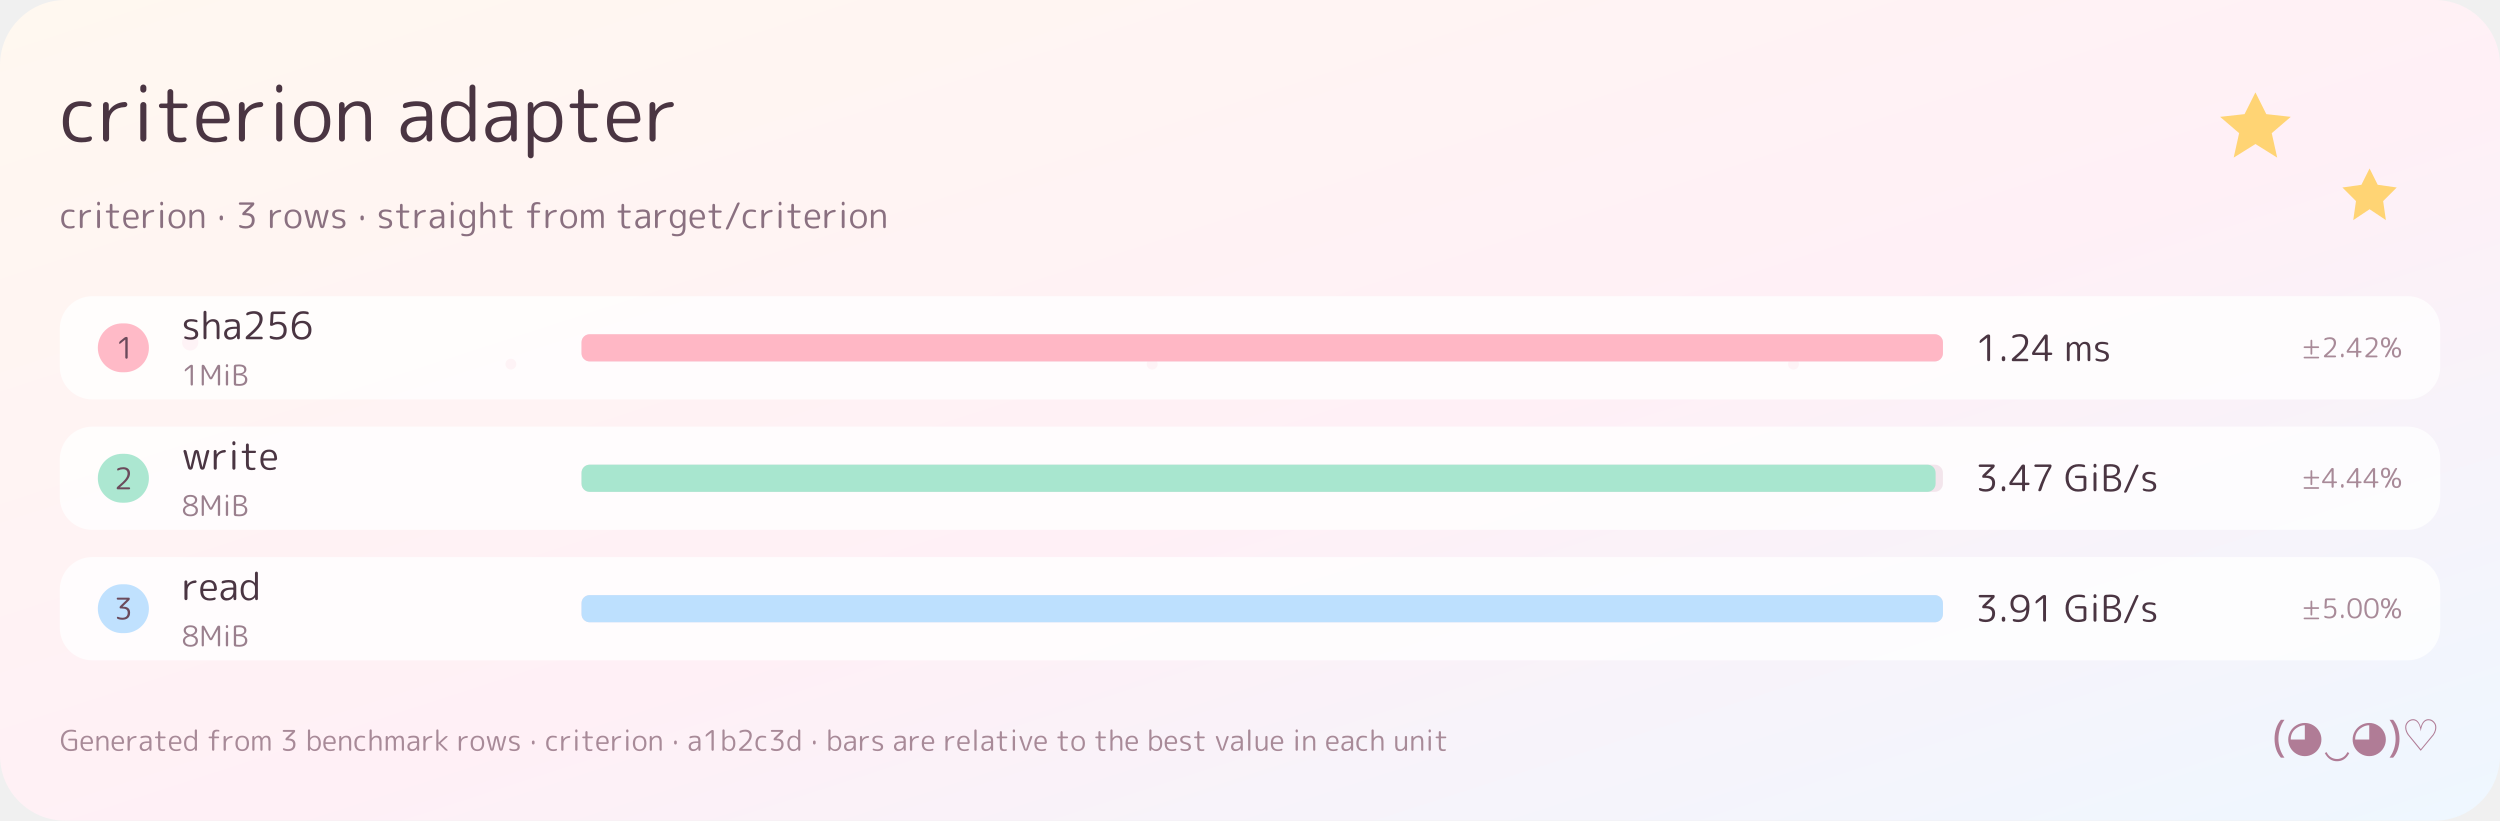
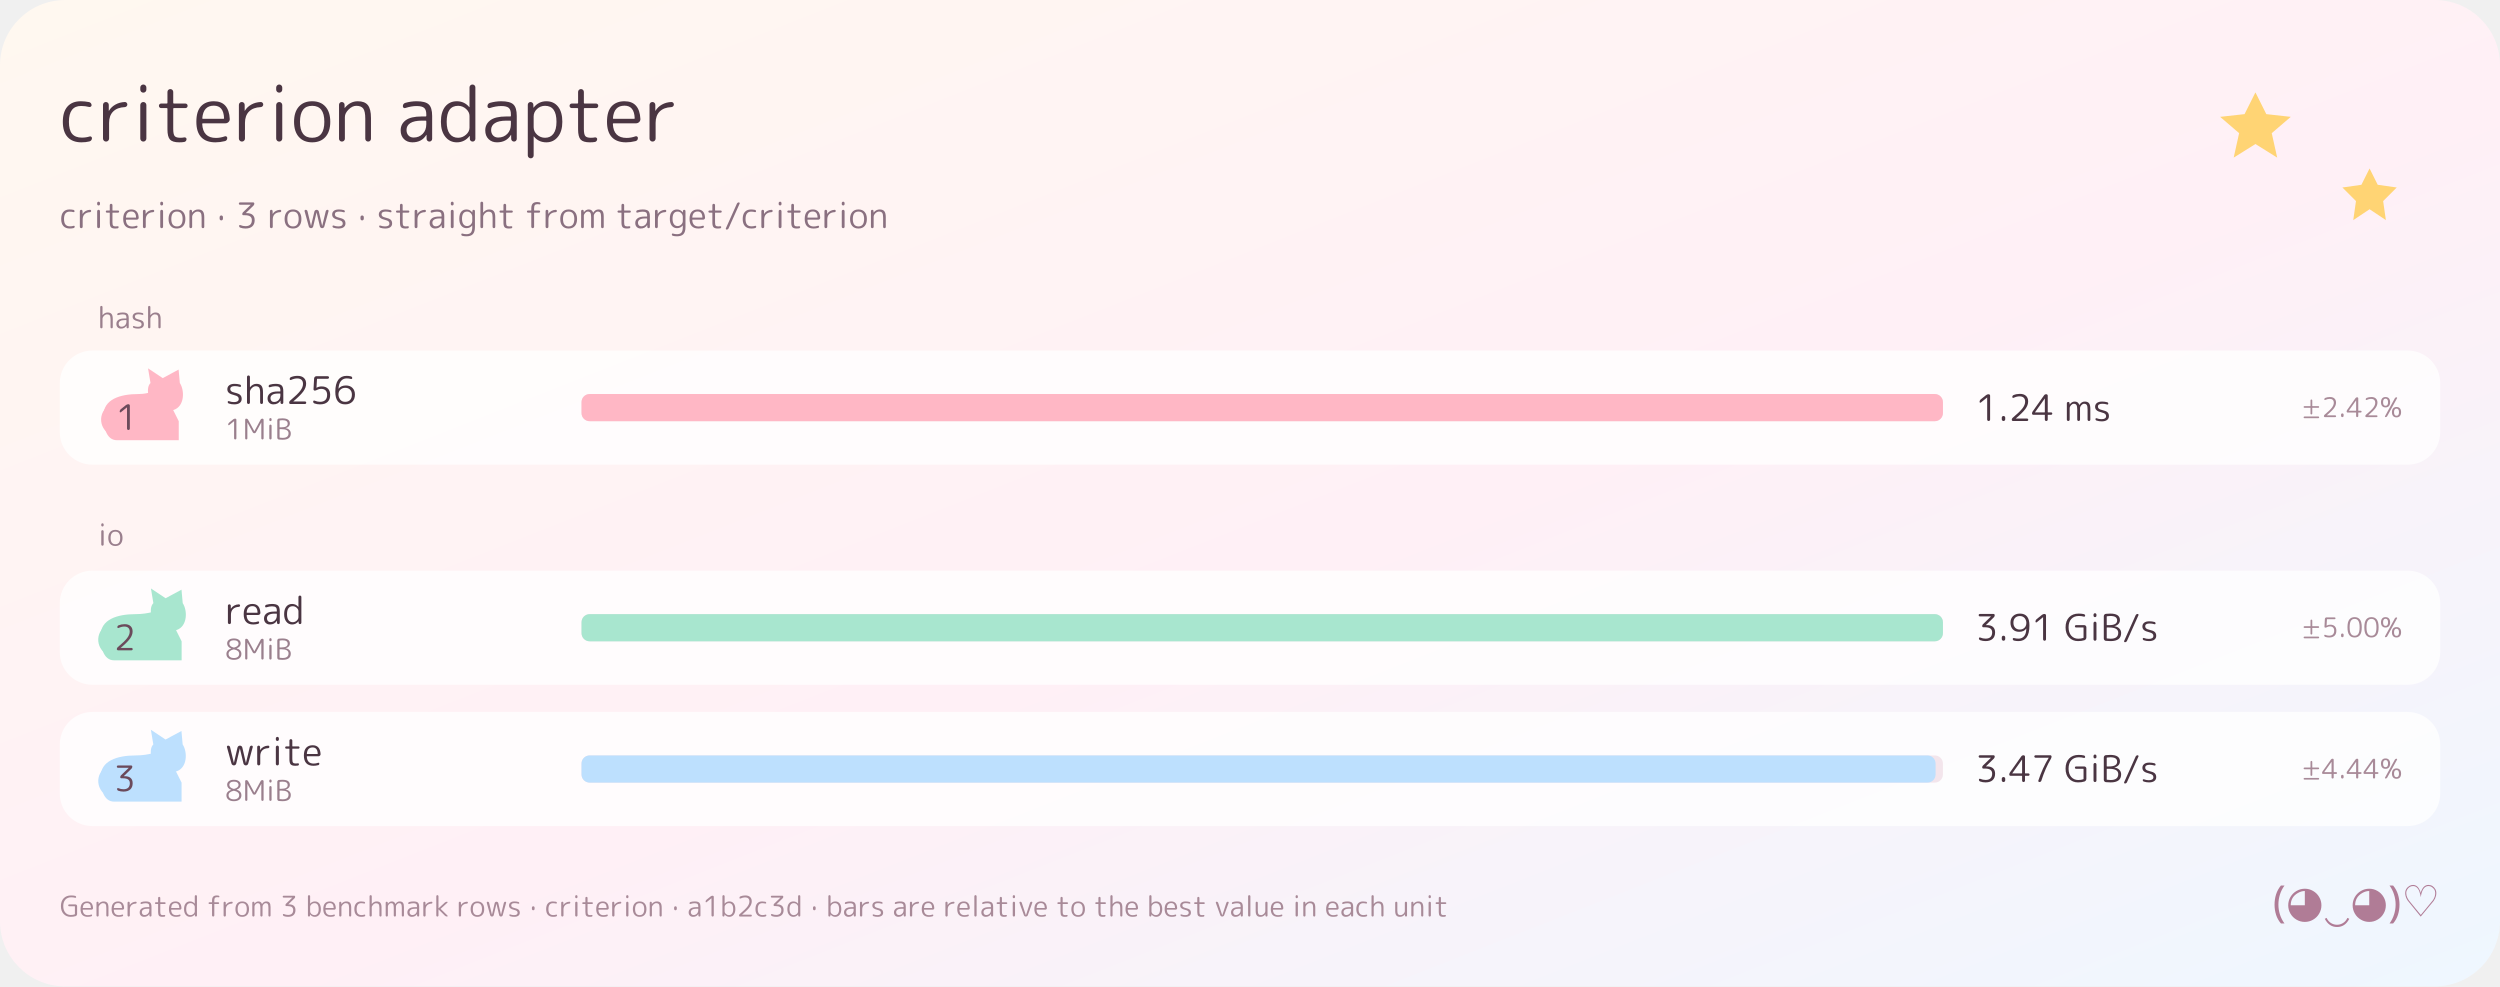
- <svg xmlns="http://www.w3.org/2000/svg" width="920" height="302" viewBox="0 0 920 302" role="img" aria-label="criterion adapter">
+ <svg xmlns="http://www.w3.org/2000/svg" width="920" height="363" viewBox="0 0 920 363" role="img" aria-label="criterion adapter">
  <defs>
    <path id="g0" d="M285 -10Q167 -10 103.5 58.5Q40 127 40 260Q40 392 101.5 461Q163 530 275 530Q327 530 385 519Q399 516 408.5 504.5Q418 493 418 478Q418 466 407.5 459Q397 452 385 455Q334 468 280 468Q120 468 120 260Q120 152 162 102Q204 52 290 52Q346 52 392 67Q403 71 413 64Q423 57 423 45Q423 30 414 18Q405 6 390 2Q343 -10 285 -10Z" />
    <path id="g1" d="M143.5 12Q132 0 115 0Q98 0 86.5 12Q75 24 75 40L75 482Q75 498 86 509Q97 520 113 520Q129 520 140 509Q151 498 151 482L151 405Q151 404 152 404Q154 404 154 406Q184 456 238.5 486.5Q293 517 361 520Q375 521 385 511Q395 501 395 487Q395 474 385.5 464Q376 454 362 453Q263 449 209 395.5Q155 342 155 246L155 40Q155 24 143.5 12Z" />
    <path id="g2" d="M183.5 12Q172 0 155 0Q138 0 126.5 12Q115 24 115 40L115 480Q115 496 126.5 508Q138 520 155 520Q172 520 183.5 508Q195 496 195 480L195 40Q195 24 183.5 12ZM183.5 654.5Q172 643 155 643Q138 643 126.5 654.5Q115 666 115 683L115 710Q115 726 126.5 738Q138 750 155 750Q172 750 183.5 738Q195 726 195 710L195 683Q195 666 183.5 654.5Z" />
    <path id="g3" d="M80 440Q67 440 58.5 448.5Q50 457 50 470Q50 483 58.5 491.5Q67 500 80 500L153 500Q162 500 162 509L162 652Q162 668 173 679Q184 690 200 690Q216 690 227 679Q238 668 238 652L238 509Q238 500 247 500L397 500Q410 500 418.5 491.5Q427 483 427 470Q427 457 418.5 448.5Q410 440 397 440L247 440Q238 440 238 431L238 167Q238 95 257 72.5Q276 50 330 50Q362 50 383 55Q394 57 403.5 50.5Q413 44 413 33Q413 19 404.5 8Q396 -3 383 -5Q357 -10 317 -10Q229 -10 195.5 26.5Q162 63 162 160L162 431Q162 440 153 440Z" />
    <path id="g4" d="M270 472Q131 472 118 307Q118 299 127 299L396 299Q404 299 404 307Q398 472 270 472ZM291 -10Q168 -10 104 57.5Q40 125 40 260Q40 399 101.5 464.5Q163 530 270 530Q467 530 479 297Q480 273 462.5 256.5Q445 240 421 240L125 240Q117 240 117 231Q126 48 298 48Q355 48 415 69Q426 73 436 66.5Q446 60 446 48Q446 14 415 6Q351 -10 291 -10Z" />
    <path id="g5" d="M438 260Q438 470 278 470Q118 470 118 260Q118 50 278 50Q438 50 438 260ZM453 61Q390 -10 278 -10Q166 -10 103 61Q40 132 40 260Q40 388 103 459Q166 530 278 530Q390 530 453 459Q516 388 516 260Q516 132 453 61Z" />
    <path id="g6" d="M140.5 11Q129 0 113 0Q97 0 86 11Q75 22 75 38L75 484Q75 499 85.5 509.5Q96 520 111 520Q126 520 137 509.5Q148 499 148 484L148 443Q148 442 149 442Q150 442 151 443Q223 530 322 530Q413 530 454 479Q495 428 495 310L495 38Q495 22 484.5 11Q474 0 458 0Q442 0 431 11Q420 22 420 38L420 300Q420 399 393 434.5Q366 470 302 470Q250 470 201 421.5Q152 373 152 322L152 38Q152 22 140.5 11Z" />
    <path id="g8" d="M327 275Q228 275 177.5 243Q127 211 127 153Q127 108 152.5 80.5Q178 53 220 53Q292 53 339.5 101Q387 149 387 228L387 266Q387 275 378 275ZM204 -10Q136 -10 93 33Q50 76 50 147Q50 230 116 280Q182 330 327 330L378 330Q387 330 387 338L387 357Q387 418 359 442.5Q331 467 260 467Q191 467 111 441Q99 437 89 444Q79 451 79 464Q79 499 112 509Q186 530 260 530Q375 530 419.5 488Q464 446 464 337L464 36Q464 21 453.5 10.5Q443 0 428 0Q413 0 402 10.5Q391 21 391 36L390 88Q390 89 389 89Q387 89 387 87Q328 -10 204 -10Z" />
    <path id="g9" d="M271 470Q121 470 121 260Q121 156 160.5 103Q200 50 271 50Q329 50 375 90.5Q421 131 421 183L421 337Q421 388 375.5 429Q330 470 271 470ZM255 -10Q162 -10 103.5 62.5Q45 135 45 260Q45 389 101.5 459.5Q158 530 255 530Q353 530 418 453Q419 452 420 452Q421 452 421 453L421 712Q421 728 432.5 739Q444 750 460 750Q476 750 487 739Q498 728 498 712L498 36Q498 21 487.5 10.5Q477 0 462 0Q447 0 436 10.5Q425 21 425 36L425 73Q425 74 424 74Q423 74 422 73Q355 -10 255 -10Z" />
    <path id="g10" d="M152 331L152 189Q152 132 197 91Q242 50 302 50Q373 50 412.5 103.5Q452 157 452 260Q452 470 302 470Q241 470 196.5 428.5Q152 387 152 331ZM141 -209Q130 -220 114 -220Q98 -220 86.5 -209Q75 -198 75 -182L75 484Q75 499 85.5 509.5Q96 520 111 520Q126 520 137 509.5Q148 499 148 484L149 446Q149 445 150 445L152 447Q218 530 319 530Q416 530 472.5 459.5Q529 389 529 260Q529 135 470.5 62.5Q412 -10 319 -10Q217 -10 155 67Q154 68 153 68Q152 68 152 67L152 -182Q152 -198 141 -209Z" />
    <path id="g11" d="M175.5 234Q162 220 142 220Q122 220 108.5 234Q95 248 95 267L95 313Q95 332 108.5 346Q122 360 142 360Q162 360 175.5 346Q189 332 189 313L189 267Q189 248 175.5 234Z" />
    <path id="g12" d="M118 663Q105 663 95 673Q85 683 85 697Q85 710 94.5 720Q104 730 118 730L490 730Q504 730 513.5 720Q523 710 523 697Q523 663 500 640L284 429L284 427Q284 426 285 426L314 426Q420 426 476.5 375Q533 324 533 227Q533 113 465.5 51.5Q398 -10 273 -10Q196 -10 128 14Q92 27 92 66Q92 79 103 86Q114 93 126 88Q199 57 273 57Q361 57 407 100Q453 143 453 227Q453 298 405.5 332.5Q358 367 254 367L212 367Q199 367 190 376Q181 385 181 398Q181 429 203 451L420 661L420 662Q420 663 419 663Z" />
    <path id="g13" d="M169 48L50 480Q46 495 55.5 507.5Q65 520 81 520Q99 520 113.5 509Q128 498 132 480L231 67Q231 66 232 66Q233 66 233 67L327 470Q333 492 350.5 506Q368 520 390.5 520Q413 520 431 506Q449 492 454 470L547 67Q547 66 549 66Q550 66 550 67L649 481Q654 498 667.5 509Q681 520 699 520Q714 520 723 507.5Q732 495 728 481L609 48Q603 27 585.5 13.5Q568 0 546.5 0Q525 0 507.5 14Q490 28 484 49L390 446Q390 447 389 447Q388 447 388 446L294 49Q289 28 271.5 14Q254 0 232.5 0Q211 0 193 13.5Q175 27 169 48Z" />
    <path id="g14" d="M240 233Q143 256 101.5 292.5Q60 329 60 387Q60 453 109.5 491.5Q159 530 251 530Q320 530 388 512Q419 504 419 471Q419 459 410 453Q401 447 389 450Q323 470 257 470Q137 470 137 393Q137 359 161 336.5Q185 314 248 300Q356 276 396.5 239Q437 202 437 133Q437 66 385.5 28Q334 -10 240 -10Q167 -10 101 12Q70 22 70 55Q70 66 80 72.5Q90 79 101 75Q166 50 234 50Q360 50 360 133Q360 169 334.5 193Q309 217 240 233Z" />
    <path id="g15" d="M267 470Q122 470 122 267Q122 166 160.5 113Q199 60 267 60Q325 60 368.5 103Q412 146 412 206L412 322Q412 382 368.5 426Q325 470 267 470ZM247 0Q156 0 100.5 70.5Q45 141 45 267Q45 400 100.5 465Q156 530 247 530Q348 530 412 447Q413 446 414 446Q415 446 415 447L416 484Q416 499 426.5 509.5Q437 520 452 520Q467 520 477.5 509.5Q488 499 488 484L488 30Q488 -105 430 -167.5Q372 -230 248 -230Q186 -230 134 -217Q102 -209 102 -175Q102 -163 111.5 -155.5Q121 -148 132 -152Q188 -170 248 -170Q335 -170 373.5 -124Q412 -78 412 27L412 76Q412 77 411 77Q410 77 409 76Q348 0 247 0Z" />
    <path id="g16" d="M146 11Q135 0 119 0Q103 0 91.5 11Q80 22 80 38L80 712Q80 728 91.5 739Q103 750 119 750Q135 750 146 739Q157 728 157 712L157 442Q157 441 158 441Q159 441 160 442Q232 530 327 530Q418 530 459 479.5Q500 429 500 310L500 38Q500 22 489.5 11Q479 0 463 0Q447 0 436 11Q425 22 425 38L425 297Q425 398 398.5 432.5Q372 467 307 467Q255 467 206 417.5Q157 368 157 316L157 38Q157 22 146 11Z" />
    <path id="g17" d="M85 440Q72 440 63.5 448.5Q55 457 55 470Q55 483 63.5 491.5Q72 500 85 500L169 500Q178 500 178 509L178 557Q178 653 218.5 696.5Q259 740 348 740Q381 740 409 733Q422 730 430 719.5Q438 709 438 695Q438 684 429 677.5Q420 671 410 674Q386 680 361 680Q303 680 280.5 654.5Q258 629 258 560L258 509Q258 500 267 500L398 500Q411 500 419.5 491.5Q428 483 428 470Q428 457 419.5 448.5Q411 440 398 440L267 440Q258 440 258 431L258 40Q258 24 246 12Q234 0 218 0Q202 0 190 12Q178 24 178 40L178 431Q178 440 169 440Z" />
    <path id="g18" d="M141 11Q130 0 114 0Q98 0 86.5 11Q75 22 75 38L75 483Q75 498 86 509Q97 520 112 520Q127 520 138 509Q149 498 149 483L150 450Q150 449 151 449Q153 449 153 451Q210 530 289 530Q337 530 366.5 509Q396 488 415 439Q415 437 416 437Q418 437 418 439Q474 530 564 530Q644 530 679.5 484Q715 438 715 330L715 38Q715 22 704.5 11Q694 0 678 0Q662 0 651 11Q640 22 640 38L640 310Q640 403 618.5 436.5Q597 470 543 470Q506 470 470 430.5Q434 391 434 349L434 38Q434 22 423 11Q412 0 396 0Q380 0 369 11Q358 22 358 38L358 310Q358 403 336.5 436.5Q315 470 262 470Q225 470 188.5 430.5Q152 391 152 349L152 38Q152 22 141 11Z" />
    <path id="g19" d="M65 -40Q51 -40 44 -29Q37 -18 42 -5L355 695Q363 711 377.5 720.5Q392 730 409 730Q423 730 430 719Q437 708 432 695L119 -5Q111 -21 96.5 -30.5Q82 -40 65 -40Z" />
    <path id="g20" d="M471 685.5Q530 631 530 533Q530 435 459 334.5Q388 234 194 69Q193 69 193 68Q193 67 194 67L500 67Q513 67 523 57Q533 47 533 33Q533 20 523.5 10Q514 0 500 0L117 0Q103 0 93 10Q83 20 83 33Q83 67 109 88Q306 253 377 347.5Q448 442 448 527Q448 598 409 635Q370 672 295 672Q219 672 133 632Q121 627 109.5 633.5Q98 640 98 653Q98 693 134 708Q215 740 305 740Q412 740 471 685.5Z" />
    <path id="g21" d="M130 14Q95 27 95 66Q95 79 106 86.5Q117 94 129 89Q209 57 273 57Q366 57 414 103.5Q462 150 462 240Q462 317 421 357.5Q380 398 303 398Q248 398 201 372Q165 352 137 352Q123 352 113 362.5Q103 373 104 387L120 673Q122 697 139 713.5Q156 730 180 730L478 730Q492 730 502 720Q512 710 512 697Q512 684 502 673.5Q492 663 478 663L205 663Q196 663 196 655L182 428Q182 427 183 427L185 427Q243 462 317 462Q424 462 483 404Q542 346 542 240Q542 118 473.5 54Q405 -10 273 -10Q198 -10 130 14Z" />
    <path id="g22" d="M320 425Q241 425 190.5 376.5Q140 328 140 253Q140 178 184 117.5Q228 57 317 57Q400 57 446.5 106Q493 155 493 247Q493 328 445.5 376.5Q398 425 320 425ZM317 -10Q57 -10 57 320Q57 531 134.5 635.5Q212 740 355 740Q411 740 469 726Q484 722 493 709.5Q502 697 502 681Q502 668 491.5 660.5Q481 653 469 657Q417 673 355 673Q263 673 205.5 603.5Q148 534 141 403Q141 402 142 402Q144 402 144 403Q205 487 337 487Q445 487 509 421.5Q573 356 573 247Q573 127 503.5 58.5Q434 -10 317 -10Z" />
    <path id="g23" d="M144 503Q134 495 122 500.5Q110 506 110 519Q110 563 144 591L286 705Q317 730 357 730Q374 730 385.5 718Q397 706 397 690L397 40Q397 24 385.5 12Q374 0 357 0Q340 0 328.5 12Q317 24 317 40L317 640Q317 641 316 641L314 640Z" />
    <path id="g24" d="M150.5 11.5Q139 0 123 0Q107 0 96 11.5Q85 23 85 39L85 689Q85 706 96.5 718Q108 730 125 730Q166 730 186 694L405 291Q405 290 407 290Q408 290 408 291L627 693Q646 730 689 730Q706 730 718.5 717.5Q731 705 731 688L731 40Q731 24 719.5 12Q708 0 691 0Q674 0 662.5 12Q651 24 651 40L651 595Q651 596 650 596Q649 596 649 595L462 250Q444 217 407 217Q370 217 352 250L164 595Q164 596 163 596Q162 596 162 595L162 39Q162 23 150.5 11.5Z" />
    <path id="g25" d="M165 352L165 73Q165 64 172 63Q222 55 271 55Q479 55 479 217Q479 361 231 361L173 361Q165 361 165 352ZM165 657L165 433Q165 425 173 425L231 425Q449 425 449 553Q449 615 404 645Q359 675 261 675Q218 675 173 667Q165 665 165 657ZM141 -3Q117 0 101 18.5Q85 37 85 62L85 668Q85 693 100.5 711.5Q116 730 140 733Q195 740 261 740Q525 740 525 563Q525 502 484.5 457.5Q444 413 375 398Q374 398 374 397Q374 396 376 396Q462 382 510 331.5Q558 281 558 210Q558 -10 271 -10Q200 -10 141 -3Z" />
    <path id="g26" d="M175.5 14Q162 0 142 0Q122 0 108.5 14Q95 28 95 47L95 90Q95 110 108.5 123.5Q122 137 142 137Q162 137 175.5 123.5Q189 110 189 90L189 47Q189 28 175.5 14Z" />
    <path id="g27" d="M97 238L97 236Q97 235 98 235L356 235Q365 235 365 244L365 612Q365 613 364 613Q362 613 362 612ZM48 170Q34 170 24.5 180Q15 190 15 203Q15 235 34 262L342 698Q364 730 404 730Q421 730 432.5 718.5Q444 707 444 691L444 244Q444 235 452 235L536 235Q550 235 559 225.5Q568 216 568 203Q568 189 558.5 179.5Q549 170 536 170L452 170Q444 170 444 161L444 39Q444 23 432.5 11.5Q421 0 404 0Q388 0 376.5 11Q365 22 365 39L365 161Q365 170 356 170Z" />
    <path id="g28" d="M122 -40Q108 -40 99 -31Q90 -22 90 -8Q90 5 99.5 14Q109 23 122 23L632 23Q646 23 655 14Q664 5 664 -8Q664 -21 654.5 -30.5Q645 -40 632 -40ZM122 342Q108 342 99 351Q90 360 90 373Q90 386 99.5 395.5Q109 405 122 405L335 405Q344 405 344 414L344 617Q344 630 354 640Q364 650 377 650Q390 650 400 640Q410 630 410 617L410 414Q410 405 419 405L632 405Q645 405 654.5 395.5Q664 386 664 373Q664 360 654.5 351Q645 342 632 342L419 342Q410 342 410 333L410 130Q410 116 400 106.5Q390 97 377 97Q364 97 354 106.5Q344 116 344 130L344 333Q344 342 335 342Z" />
    <path id="g29" d="M610 730Q624 730 631 718Q638 706 631 694L270 36Q250 0 210 0Q196 0 189 12Q182 24 189 36L550 694Q570 730 610 730ZM612 50Q703 50 703 182Q703 313 612 313Q520 313 520 182Q520 50 612 50ZM487.5 323Q532 373 612 373Q692 373 736 323Q780 273 780 182Q780 91 736 40.5Q692 -10 612 -10Q532 -10 487.5 40.5Q443 91 443 182Q443 273 487.5 323ZM208 680Q117 680 117 548Q117 417 208 417Q300 417 300 548Q300 680 208 680ZM332.5 407Q288 357 208 357Q128 357 84 407Q40 457 40 548Q40 639 84 689.5Q128 740 208 740Q288 740 332.5 689.5Q377 639 377 548Q377 457 332.5 407Z" />
    <path id="g30" d="M298 355Q212 336 167.5 296Q123 256 123 200Q123 132 173 93Q223 54 310 54Q397 54 446 93.5Q495 133 495 200Q495 319 316 355Q307 356 298 355ZM150 558Q150 510 189.5 474Q229 438 302 422Q310 421 318 422Q391 438 431.5 474.5Q472 511 472 558Q472 613 429.5 644.5Q387 676 310 676Q234 676 192 644.5Q150 613 150 558ZM503 46Q433 -10 310 -10Q187 -10 117 46Q47 102 47 197Q47 261 89.5 310.5Q132 360 212 385Q213 385 213 387Q213 388 212 388Q146 413 109.5 459.5Q73 506 73 565Q73 644 136.5 692Q200 740 310 740Q420 740 483.5 692Q547 644 547 565Q547 445 408 395Q407 395 407 393Q407 392 408 392Q573 341 573 197Q573 102 503 46Z" />
-     <path id="g31" d="M112 730L515 730Q528 730 538 720Q548 710 548 697Q548 664 531 635Q378 377 271 39Q266 22 251 11Q236 0 217 0Q201 0 192 12.5Q183 25 188 40Q301 383 470 660L470 661L471 662Q471 663 470 663L112 663Q98 663 88 673.5Q78 684 78 697Q78 710 88 720Q98 730 112 730Z" />
+     <path id="g31" d="M305 673Q224 673 176 625.5Q128 578 128 493Q128 406 175.5 355.5Q223 305 302 305Q382 305 431.5 355Q481 405 481 487Q481 517 471.5 547.5Q462 578 442.5 607Q423 636 387.5 654.5Q352 673 305 673ZM285 243Q176 243 112 310Q48 377 48 493Q48 606 119 673Q190 740 305 740Q565 740 565 420Q565 197 489 93.5Q413 -10 267 -10Q206 -10 145 4Q129 8 119.5 20.5Q110 33 110 49Q110 62 121 69.5Q132 77 145 73Q207 57 267 57Q364 57 421 125Q478 193 480 328Q480 330 479 330Q477 330 477 329Q415 243 285 243Z" />
    <path id="g32" d="M380 -10Q230 -10 135 91.5Q40 193 40 365Q40 539 136 639.5Q232 740 397 740Q476 740 540 725Q555 722 564.5 709.5Q574 697 574 682Q574 669 563 661Q552 653 539 657Q474 675 404 675Q271 675 196.5 593.5Q122 512 122 365Q122 222 194.5 138.5Q267 55 387 55Q460 55 522 76Q530 79 530 88L530 352Q530 361 522 361L326 361Q312 361 303 370.5Q294 380 294 393Q294 406 303 415.5Q312 425 326 425L550 425Q573 425 590 408Q607 391 607 368L607 91Q607 65 592.5 43.5Q578 22 554 14Q478 -10 380 -10Z" />
-     <path id="g33" d="M305 673Q224 673 176 625.5Q128 578 128 493Q128 406 175.5 355.5Q223 305 302 305Q382 305 431.5 355Q481 405 481 487Q481 517 471.5 547.5Q462 578 442.5 607Q423 636 387.5 654.5Q352 673 305 673ZM285 243Q176 243 112 310Q48 377 48 493Q48 606 119 673Q190 740 305 740Q565 740 565 420Q565 197 489 93.5Q413 -10 267 -10Q206 -10 145 4Q129 8 119.5 20.5Q110 33 110 49Q110 62 121 69.5Q132 77 145 73Q207 57 267 57Q364 57 421 125Q478 193 480 328Q480 330 479 330Q477 330 477 329Q415 243 285 243Z" />
-     <path id="g34" d="M447.5 601.5Q402 675 310 675Q218 675 172.5 601.5Q127 528 127 365Q127 202 172.5 128.5Q218 55 310 55Q402 55 447.5 128.5Q493 202 493 365Q493 528 447.5 601.5ZM504 77Q435 -10 310 -10Q185 -10 116 77Q47 164 47 365Q47 566 116 653Q185 740 310 740Q435 740 504 653Q573 566 573 365Q573 164 504 77Z" />
+     <path id="g33" d="M447.5 601.5Q402 675 310 675Q218 675 172.5 601.5Q127 528 127 365Q127 202 172.5 128.5Q218 55 310 55Q402 55 447.5 128.5Q493 202 493 365Q493 528 447.5 601.5ZM504 77Q435 -10 310 -10Q185 -10 116 77Q47 164 47 365Q47 566 116 653Q185 740 310 740Q435 740 504 653Q573 566 573 365Q573 164 504 77Z" />
+     <path id="g34" d="M112 730L515 730Q528 730 538 720Q548 710 548 697Q548 664 531 635Q378 377 271 39Q266 22 251 11Q236 0 217 0Q201 0 192 12.5Q183 25 188 40Q301 383 470 660L470 661L471 662Q471 663 470 663L112 663Q98 663 88 673.5Q78 684 78 697Q78 710 88 720Q98 730 112 730Z" />
    <path id="g35" d="M157 337L157 183Q157 131 203 90.5Q249 50 307 50Q378 50 417.5 103Q457 156 457 260Q457 470 307 470Q248 470 202.5 429Q157 388 157 337ZM142 10.5Q131 0 116 0Q101 0 90.5 10.5Q80 21 80 36L80 712Q80 728 91 739Q102 750 118 750Q134 750 145.5 739Q157 728 157 712L157 453Q157 452 158 452Q159 452 160 453Q225 530 323 530Q420 530 476.5 459.5Q533 389 533 260Q533 135 474.5 62.5Q416 -10 323 -10Q223 -10 156 73Q155 74 154 74Q153 74 153 73L153 36Q153 21 142 10.5Z" />
    <path id="g36" d="M145 11Q134 0 118 0Q102 0 91 11Q80 22 80 38L80 712Q80 728 91 739Q102 750 118 750Q134 750 145 739Q156 728 156 712L156 289Q156 288 157 288L159 289L375 488Q409 520 457 520Q470 520 474.5 508Q479 496 470 488L238 276Q232 270 237 264L473 33Q481 25 476 12.5Q471 0 459 0Q412 0 379 33L159 251Q158 252 157 252Q156 252 156 251L156 38Q156 22 145 11Z" />
    <path id="g37" d="M183.5 12Q172 0 155 0Q138 0 126.5 12Q115 24 115 40L115 710Q115 726 126.5 738Q138 750 155 750Q172 750 183.5 738Q195 726 195 710L195 40Q195 24 183.5 12Z" />
    <path id="g38" d="M196 49L41 481Q36 495 44.5 507.5Q53 520 68 520Q87 520 102 509Q117 498 123 480L265 46Q265 45 266 45Q268 45 268 46L410 482Q415 499 430 509.5Q445 520 463 520Q478 520 486.5 508Q495 496 490 482L334 49Q326 27 307 13.5Q288 0 265 0Q242 0 222.5 13.5Q203 27 196 49Z" />
    <path id="g39" d="M238 -10Q151 -10 110.5 38Q70 86 70 197L70 482Q70 498 80.5 509Q91 520 107 520Q123 520 134 509Q145 498 145 482L145 207Q145 117 172 83.5Q199 50 258 50Q312 50 360 96.5Q408 143 408 198L408 482Q408 498 419.5 509Q431 520 447 520Q463 520 474 509Q485 498 485 482L485 36Q485 21 474.5 10.5Q464 0 449 0Q434 0 423 10.5Q412 21 412 36L412 77Q412 78 411 78Q410 78 409 77Q340 -10 238 -10Z" />
    <linearGradient id="bg" x1="0" y1="0" x2="1" y2="1">
      <stop offset="0" stop-color="#FFF8F0" />
      <stop offset="0.55" stop-color="#FFF0F6" />
      <stop offset="1" stop-color="#EEF7FF" />
    </linearGradient>
    <filter id="shadow" x="-20%" y="-20%" width="140%" height="140%">
      <feDropShadow dx="0" dy="2" stdDeviation="3" flood-color="#C084A0" flood-opacity="0.18" />
    </filter>
  </defs>
-   <rect width="920" height="302" rx="24" fill="url(#bg)" />
+   <rect width="920" height="363" rx="24" fill="url(#bg)" />
  <g filter="url(#shadow)">
-     <rect width="920" height="302" rx="24" fill="transparent" />
+     <rect width="920" height="363" rx="24" fill="transparent" />
  </g>
  <path d="M 830 34 l 4 8 9 1 -7 6 2 9 -8 -5 -8 5 2 -9 -7 -6 9 -1 z" fill="#FFD166" fill-opacity="0.9" />
  <path d="M 872 62 l 3 6 7 1 -5 5 1 7 -6 -4 -6 4 1 -7 -5 -5 7 -1 z" fill="#FFD166" fill-opacity="0.9" />
-   <circle cx="70" cy="126" r="3" fill="#F4A7B9" fill-opacity="0.55" />
-   <circle cx="188" cy="134" r="2" fill="#F4A7B9" fill-opacity="0.55" />
-   <circle cx="306" cy="126" r="3" fill="#F4A7B9" fill-opacity="0.55" />
-   <circle cx="424" cy="134" r="2" fill="#F4A7B9" fill-opacity="0.55" />
-   <circle cx="542" cy="126" r="3" fill="#F4A7B9" fill-opacity="0.55" />
-   <circle cx="660" cy="134" r="2" fill="#F4A7B9" fill-opacity="0.55" />
  <g transform="translate(22.00 52.10) scale(0.028 -0.028)" fill="#4A3542">
    <use href="#g0" x="0.0" />
    <use href="#g1" x="493.0" />
    <use href="#g2" x="943.0" />
    <use href="#g3" x="1253.0" />
    <use href="#g4" x="1755.0" />
    <use href="#g1" x="2279.0" />
    <use href="#g2" x="2729.0" />
    <use href="#g5" x="3039.0" />
    <use href="#g6" x="3595.0" />
    <use href="#g7" x="4160.0" />
    <use href="#g8" x="4430.0" />
    <use href="#g9" x="4964.0" />
    <use href="#g8" x="5542.0" />
    <use href="#g10" x="6076.0" />
    <use href="#g3" x="6650.0" />
    <use href="#g4" x="7152.0" />
    <use href="#g1" x="7676.0" />
  </g>
  <g transform="translate(22.00 83.97) scale(0.013 -0.013)" fill="#8A7080">
    <use href="#g0" x="0.0" />
    <use href="#g1" x="493.0" />
    <use href="#g2" x="943.0" />
    <use href="#g3" x="1253.0" />
    <use href="#g4" x="1755.0" />
    <use href="#g1" x="2279.0" />
    <use href="#g2" x="2729.0" />
    <use href="#g5" x="3039.0" />
    <use href="#g6" x="3595.0" />
    <use href="#g7" x="4160.0" />
    <use href="#g11" x="4430.0" />
    <use href="#g7" x="4714.0" />
    <use href="#g12" x="4984.0" />
    <use href="#g7" x="5604.0" />
    <use href="#g1" x="5874.0" />
    <use href="#g5" x="6324.0" />
    <use href="#g13" x="6880.0" />
    <use href="#g14" x="7650.0" />
    <use href="#g7" x="8147.0" />
    <use href="#g11" x="8417.0" />
    <use href="#g7" x="8701.0" />
    <use href="#g14" x="8971.0" />
    <use href="#g3" x="9468.0" />
    <use href="#g1" x="9970.0" />
    <use href="#g8" x="10420.0" />
    <use href="#g2" x="10954.0" />
    <use href="#g15" x="11264.0" />
    <use href="#g16" x="11827.0" />
    <use href="#g3" x="12397.0" />
    <use href="#g7" x="12899.0" />
    <use href="#g17" x="13169.0" />
    <use href="#g1" x="13677.0" />
    <use href="#g5" x="14127.0" />
    <use href="#g18" x="14683.0" />
    <use href="#g7" x="15468.0" />
    <use href="#g3" x="15738.0" />
    <use href="#g8" x="16240.0" />
    <use href="#g1" x="16774.0" />
    <use href="#g15" x="17224.0" />
    <use href="#g4" x="17787.0" />
    <use href="#g3" x="18311.0" />
    <use href="#g19" x="18813.0" />
    <use href="#g0" x="19292.0" />
    <use href="#g1" x="19785.0" />
    <use href="#g2" x="20235.0" />
    <use href="#g3" x="20545.0" />
    <use href="#g4" x="21047.0" />
    <use href="#g1" x="21571.0" />
    <use href="#g2" x="22021.0" />
    <use href="#g5" x="22331.0" />
    <use href="#g6" x="22887.0" />
  </g>
+   <g transform="translate(36.00 120.82) scale(0.011 -0.011)" fill="#9A7F8D">
+     <use href="#g16" x="0.0" />
+     <use href="#g8" x="570.0" />
+     <use href="#g14" x="1104.0" />
+     <use href="#g16" x="1601.0" />
+   </g>
+   <g transform="translate(36.00 200.82) scale(0.011 -0.011)" fill="#9A7F8D">
+     <use href="#g2" x="0.0" />
+     <use href="#g5" x="310.0" />
+   </g>
  <g>
-     <rect x="22.0" y="109.0" width="876.0" height="38.0" rx="12" fill="#FFFFFF" fill-opacity="0.78" />
-     <rect x="36.0" y="119.0" width="18.8" height="18.0" rx="9" fill="#FFB7C5" fill-opacity="0.95" />
-     <g transform="translate(42.62 132.01) scale(0.011 -0.011)" fill="#6B4A5B">
+     <rect x="22.0" y="129.0" width="876.0" height="42.0" rx="12" fill="#FFFFFF" fill-opacity="0.78" />
+     <g transform="translate(37.05 135.00) scale(1)">
+       <path d="M 6 24 C 2 24 0 19 3 16" fill="none" stroke="#FFB7C5" stroke-width="2.8" stroke-linecap="round" />
+       <path d="M 6 27 C 2 27 1 22 1 18 C 1 12 7 10 14 10 L 14.00 10 C 17.93 10 19.73 8.6 22.73 8 L 28.73 20 L 28.73 27 Z" fill="#FFB7C5" />
+       <g transform="translate(23.73 10) scale(0.9) translate(-35 -10)">
+         <path d="M 29 5.5 L 28 -0.5 L 34 3.5 L 40.5 0 L 41 5.5 C 43 8.5 43 15 38.5 16.5 C 34 18 30 17 28.5 12 C 27.5 8.5 28 6.5 29 5.5 Z" fill="#FFB7C5" />
+       </g>
+     </g>
+     <g transform="translate(42.62 158.24) scale(0.013 -0.013)" fill="#6B4A5B">
      <use href="#g23" x="0.0" />
    </g>
-     <g transform="translate(66.82 124.86) scale(0.014 -0.014)" fill="#4A3542">
+     <g transform="translate(82.82 148.67) scale(0.014 -0.014)" fill="#4A3542">
      <use href="#g14" x="0.0" />
      <use href="#g16" x="497.0" />
      <use href="#g8" x="1067.0" />
      <use href="#g20" x="1601.0" />
      <use href="#g21" x="2221.0" />
      <use href="#g22" x="2841.0" />
    </g>
-     <g transform="translate(66.82 141.89) scale(0.0105 -0.0105)" fill="#9A7F8D">
+     <g transform="translate(82.82 161.72) scale(0.0105 -0.0105)" fill="#9A7F8D">
      <use href="#g23" x="0.0" />
      <use href="#g24" x="620.0" />
      <use href="#g2" x="1436.0" />
      <use href="#g25" x="1746.0" />
    </g>
-     <rect x="214.0" y="123.0" width="501.0" height="10.0" rx="3" fill="#F3E5EC" />
-     <rect x="214.0" y="123.0" width="501.0" height="10.0" rx="3" fill="#FFB7C5" />
-     <g transform="translate(727.00 132.93) scale(0.0135 -0.0135)" fill="#4A3542">
+     <rect x="214.0" y="145.0" width="501.0" height="10.0" rx="3" fill="#F3E5EC" />
+     <rect x="214.0" y="145.0" width="501.0" height="10.0" rx="3" fill="#FFB7C5" />
+     <g transform="translate(727.00 154.93) scale(0.0135 -0.0135)" fill="#4A3542">
      <use href="#g23" x="0.0" />
      <use href="#g26" x="620.0" />
      <use href="#g20" x="904.0" />
      <use href="#g27" x="1524.0" />
      <use href="#g7" x="2144.0" />
      <use href="#g18" x="2414.0" />
      <use href="#g14" x="3199.0" />
    </g>
-     <g transform="translate(846.82 131.50) scale(0.01 -0.01)" fill="#A88A98">
+     <g transform="translate(846.82 153.50) scale(0.01 -0.01)" fill="#A88A98">
      <use href="#g28" x="0.0" />
      <use href="#g20" x="754.0" />
      <use href="#g26" x="1374.0" />
      <use href="#g27" x="1658.0" />
      <use href="#g20" x="2278.0" />
      <use href="#g29" x="2898.0" />
    </g>
  </g>
  <g>
-     <rect x="22.0" y="157.0" width="876.0" height="38.0" rx="12" fill="#FFFFFF" fill-opacity="0.78" />
-     <rect x="36.0" y="167.0" width="18.8" height="18.0" rx="9" fill="#A8E6CF" fill-opacity="0.95" />
-     <g transform="translate(42.02 180.07) scale(0.011 -0.011)" fill="#6B4A5B">
+     <rect x="22.0" y="210.0" width="876.0" height="42.0" rx="12" fill="#FFFFFF" fill-opacity="0.78" />
+     <g transform="translate(35.99 216.00) scale(1)">
+       <path d="M 6 24 C 2 24 0 19 3 16" fill="none" stroke="#A8E6CF" stroke-width="2.8" stroke-linecap="round" />
+       <path d="M 6 27 C 2 27 1 22 1 18 C 1 12 7 10 14 10 L 14.00 10 C 18.88 10 21.85 8.6 24.85 8 L 30.85 20 L 30.85 27 Z" fill="#A8E6CF" />
+       <g transform="translate(25.85 10) scale(0.9) translate(-35 -10)">
+         <path d="M 29 5.5 L 28 -0.5 L 34 3.5 L 40.5 0 L 41 5.5 C 43 8.5 43 15 38.5 16.5 C 34 18 30 17 28.5 12 C 27.5 8.5 28 6.5 29 5.5 Z" fill="#A8E6CF" />
+       </g>
+     </g>
+     <g transform="translate(41.91 239.31) scale(0.013 -0.013)" fill="#6B4A5B">
      <use href="#g20" x="0.0" />
    </g>
-     <g transform="translate(66.82 172.86) scale(0.014 -0.014)" fill="#4A3542">
-       <use href="#g13" x="0.0" />
-       <use href="#g1" x="770.0" />
-       <use href="#g2" x="1220.0" />
-       <use href="#g3" x="1530.0" />
-       <use href="#g4" x="2032.0" />
-     </g>
-     <g transform="translate(66.82 189.89) scale(0.0105 -0.0105)" fill="#9A7F8D">
+     <g transform="translate(82.82 229.67) scale(0.014 -0.014)" fill="#4A3542">
+       <use href="#g1" x="0.0" />
+       <use href="#g4" x="450.0" />
+       <use href="#g8" x="974.0" />
+       <use href="#g9" x="1508.0" />
+     </g>
+     <g transform="translate(82.82 242.72) scale(0.0105 -0.0105)" fill="#9A7F8D">
      <use href="#g30" x="0.0" />
      <use href="#g24" x="620.0" />
      <use href="#g2" x="1436.0" />
      <use href="#g25" x="1746.0" />
    </g>
-     <rect x="214.0" y="171.0" width="501.0" height="10.0" rx="3" fill="#F3E5EC" />
-     <rect x="214.0" y="171.0" width="498.3" height="10.0" rx="3" fill="#A8E6CF" />
-     <g transform="translate(727.00 180.79) scale(0.0135 -0.0135)" fill="#4A3542">
+     <rect x="214.0" y="226.0" width="501.0" height="10.0" rx="3" fill="#F3E5EC" />
+     <rect x="214.0" y="226.0" width="501.0" height="10.0" rx="3" fill="#A8E6CF" />
+     <g transform="translate(727.00 235.79) scale(0.0135 -0.0135)" fill="#4A3542">
      <use href="#g12" x="0.0" />
      <use href="#g26" x="620.0" />
-       <use href="#g27" x="904.0" />
-       <use href="#g31" x="1524.0" />
-       <use href="#g7" x="2144.0" />
-       <use href="#g32" x="2414.0" />
-       <use href="#g2" x="3101.0" />
-       <use href="#g25" x="3411.0" />
-       <use href="#g19" x="4009.0" />
-       <use href="#g14" x="4488.0" />
-     </g>
-     <g transform="translate(846.82 179.50) scale(0.01 -0.01)" fill="#A88A98">
-       <use href="#g28" x="0.0" />
-       <use href="#g27" x="754.0" />
-       <use href="#g26" x="1374.0" />
-       <use href="#g27" x="1658.0" />
-       <use href="#g27" x="2278.0" />
-       <use href="#g29" x="2898.0" />
-     </g>
-   </g>
-   <g>
-     <rect x="22.0" y="205.0" width="876.0" height="38.0" rx="12" fill="#FFFFFF" fill-opacity="0.78" />
-     <rect x="36.0" y="215.0" width="18.8" height="18.0" rx="9" fill="#BDE0FE" fill-opacity="0.95" />
-     <g transform="translate(42.01 227.96) scale(0.011 -0.011)" fill="#6B4A5B">
-       <use href="#g12" x="0.0" />
-     </g>
-     <g transform="translate(66.82 220.86) scale(0.014 -0.014)" fill="#4A3542">
-       <use href="#g1" x="0.0" />
-       <use href="#g4" x="450.0" />
-       <use href="#g8" x="974.0" />
-       <use href="#g9" x="1508.0" />
-     </g>
-     <g transform="translate(66.82 237.89) scale(0.0105 -0.0105)" fill="#9A7F8D">
-       <use href="#g30" x="0.0" />
-       <use href="#g24" x="620.0" />
-       <use href="#g2" x="1436.0" />
-       <use href="#g25" x="1746.0" />
-     </g>
-     <rect x="214.0" y="219.0" width="501.0" height="10.0" rx="3" fill="#F3E5EC" />
-     <rect x="214.0" y="219.0" width="501.0" height="10.0" rx="3" fill="#BDE0FE" />
-     <g transform="translate(727.00 228.79) scale(0.0135 -0.0135)" fill="#4A3542">
-       <use href="#g12" x="0.0" />
-       <use href="#g26" x="620.0" />
-       <use href="#g33" x="904.0" />
+       <use href="#g31" x="904.0" />
      <use href="#g23" x="1524.0" />
      <use href="#g7" x="2144.0" />
      <use href="#g32" x="2414.0" />
      <use href="#g2" x="3101.0" />
      <use href="#g25" x="3411.0" />
      <use href="#g19" x="4009.0" />
      <use href="#g14" x="4488.0" />
    </g>
-     <g transform="translate(846.82 227.50) scale(0.01 -0.01)" fill="#A88A98">
+     <g transform="translate(846.82 234.50) scale(0.01 -0.01)" fill="#A88A98">
      <use href="#g28" x="0.0" />
      <use href="#g21" x="754.0" />
      <use href="#g26" x="1374.0" />
-       <use href="#g34" x="1658.0" />
-       <use href="#g34" x="2278.0" />
+       <use href="#g33" x="1658.0" />
+       <use href="#g33" x="2278.0" />
      <use href="#g29" x="2898.0" />
    </g>
  </g>
-   <g transform="translate(22.00 276.29) scale(0.0105 -0.0105)" fill="#A88A98">
+   <g>
+     <rect x="22.0" y="262.0" width="876.0" height="42.0" rx="12" fill="#FFFFFF" fill-opacity="0.78" />
+     <g transform="translate(36.00 268.00) scale(1)">
+       <path d="M 6 24 C 2 24 0 19 3 16" fill="none" stroke="#BDE0FE" stroke-width="2.8" stroke-linecap="round" />
+       <path d="M 6 27 C 2 27 1 22 1 18 C 1 12 7 10 14 10 L 14.00 10 C 18.87 10 21.82 8.6 24.82 8 L 30.82 20 L 30.82 27 Z" fill="#BDE0FE" />
+       <g transform="translate(25.82 10) scale(0.9) translate(-35 -10)">
+         <path d="M 29 5.5 L 28 -0.5 L 34 3.5 L 40.5 0 L 41 5.5 C 43 8.5 43 15 38.5 16.5 C 34 18 30 17 28.5 12 C 27.5 8.5 28 6.5 29 5.5 Z" fill="#BDE0FE" />
+       </g>
+     </g>
+     <g transform="translate(41.89 291.18) scale(0.013 -0.013)" fill="#6B4A5B">
+       <use href="#g12" x="0.0" />
+     </g>
+     <g transform="translate(82.82 281.67) scale(0.014 -0.014)" fill="#4A3542">
+       <use href="#g13" x="0.0" />
+       <use href="#g1" x="770.0" />
+       <use href="#g2" x="1220.0" />
+       <use href="#g3" x="1530.0" />
+       <use href="#g4" x="2032.0" />
+     </g>
+     <g transform="translate(82.82 294.73) scale(0.0105 -0.0105)" fill="#9A7F8D">
+       <use href="#g30" x="0.0" />
+       <use href="#g24" x="620.0" />
+       <use href="#g2" x="1436.0" />
+       <use href="#g25" x="1746.0" />
+     </g>
+     <rect x="214.0" y="278.0" width="501.0" height="10.0" rx="3" fill="#F3E5EC" />
+     <rect x="214.0" y="278.0" width="498.3" height="10.0" rx="3" fill="#BDE0FE" />
+     <g transform="translate(727.00 287.79) scale(0.0135 -0.0135)" fill="#4A3542">
+       <use href="#g12" x="0.0" />
+       <use href="#g26" x="620.0" />
+       <use href="#g27" x="904.0" />
+       <use href="#g34" x="1524.0" />
+       <use href="#g7" x="2144.0" />
+       <use href="#g32" x="2414.0" />
+       <use href="#g2" x="3101.0" />
+       <use href="#g25" x="3411.0" />
+       <use href="#g19" x="4009.0" />
+       <use href="#g14" x="4488.0" />
+     </g>
+     <g transform="translate(846.82 286.50) scale(0.01 -0.01)" fill="#A88A98">
+       <use href="#g28" x="0.0" />
+       <use href="#g27" x="754.0" />
+       <use href="#g26" x="1374.0" />
+       <use href="#g27" x="1658.0" />
+       <use href="#g27" x="2278.0" />
+       <use href="#g29" x="2898.0" />
+     </g>
+   </g>
+   <g transform="translate(22.00 337.29) scale(0.0105 -0.0105)" fill="#A88A98">
    <use href="#g32" x="0.0" />
    <use href="#g4" x="687.0" />
    <use href="#g6" x="1211.0" />
    <use href="#g4" x="1776.0" />
    <use href="#g1" x="2300.0" />
    <use href="#g8" x="2750.0" />
    <use href="#g3" x="3284.0" />
    <use href="#g4" x="3786.0" />
    <use href="#g9" x="4310.0" />
    <use href="#g7" x="4888.0" />
    <use href="#g17" x="5158.0" />
    <use href="#g1" x="5666.0" />
    <use href="#g5" x="6116.0" />
    <use href="#g18" x="6672.0" />
    <use href="#g7" x="7457.0" />
    <use href="#g12" x="7727.0" />
    <use href="#g7" x="8347.0" />
    <use href="#g35" x="8617.0" />
    <use href="#g4" x="9195.0" />
    <use href="#g6" x="9719.0" />
    <use href="#g0" x="10284.0" />
    <use href="#g16" x="10777.0" />
    <use href="#g18" x="11347.0" />
    <use href="#g8" x="12132.0" />
    <use href="#g1" x="12666.0" />
    <use href="#g36" x="13116.0" />
    <use href="#g7" x="13639.0" />
    <use href="#g1" x="13909.0" />
    <use href="#g5" x="14359.0" />
    <use href="#g13" x="14915.0" />
    <use href="#g14" x="15685.0" />
    <use href="#g7" x="16182.0" />
    <use href="#g11" x="16452.0" />
    <use href="#g7" x="16736.0" />
    <use href="#g0" x="17006.0" />
    <use href="#g1" x="17499.0" />
    <use href="#g2" x="17949.0" />
    <use href="#g3" x="18259.0" />
    <use href="#g4" x="18761.0" />
    <use href="#g1" x="19285.0" />
    <use href="#g2" x="19735.0" />
    <use href="#g5" x="20045.0" />
    <use href="#g6" x="20601.0" />
    <use href="#g7" x="21166.0" />
    <use href="#g11" x="21436.0" />
    <use href="#g7" x="21720.0" />
    <use href="#g8" x="21990.0" />
    <use href="#g23" x="22524.0" />
    <use href="#g35" x="23144.0" />
    <use href="#g20" x="23722.0" />
    <use href="#g0" x="24342.0" />
    <use href="#g12" x="24835.0" />
    <use href="#g9" x="25455.0" />
    <use href="#g7" x="26033.0" />
    <use href="#g11" x="26303.0" />
    <use href="#g7" x="26587.0" />
    <use href="#g35" x="26857.0" />
    <use href="#g8" x="27435.0" />
    <use href="#g1" x="27969.0" />
    <use href="#g14" x="28419.0" />
    <use href="#g7" x="28916.0" />
    <use href="#g8" x="29186.0" />
    <use href="#g1" x="29720.0" />
    <use href="#g4" x="30170.0" />
    <use href="#g7" x="30694.0" />
    <use href="#g1" x="30964.0" />
    <use href="#g4" x="31414.0" />
    <use href="#g37" x="31938.0" />
    <use href="#g8" x="32248.0" />
    <use href="#g3" x="32782.0" />
    <use href="#g2" x="33284.0" />
    <use href="#g38" x="33594.0" />
    <use href="#g4" x="34117.0" />
    <use href="#g7" x="34641.0" />
    <use href="#g3" x="34911.0" />
    <use href="#g5" x="35413.0" />
    <use href="#g7" x="35969.0" />
    <use href="#g3" x="36239.0" />
    <use href="#g16" x="36741.0" />
    <use href="#g4" x="37311.0" />
    <use href="#g7" x="37835.0" />
    <use href="#g35" x="38105.0" />
    <use href="#g4" x="38683.0" />
    <use href="#g14" x="39207.0" />
    <use href="#g3" x="39704.0" />
    <use href="#g7" x="40206.0" />
    <use href="#g38" x="40476.0" />
    <use href="#g8" x="40999.0" />
    <use href="#g37" x="41533.0" />
    <use href="#g39" x="41843.0" />
    <use href="#g4" x="42403.0" />
    <use href="#g7" x="42927.0" />
    <use href="#g2" x="43197.0" />
    <use href="#g6" x="43507.0" />
    <use href="#g7" x="44072.0" />
    <use href="#g4" x="44342.0" />
    <use href="#g8" x="44866.0" />
    <use href="#g0" x="45400.0" />
    <use href="#g16" x="45893.0" />
    <use href="#g7" x="46463.0" />
    <use href="#g39" x="46733.0" />
    <use href="#g6" x="47293.0" />
    <use href="#g2" x="47858.0" />
    <use href="#g3" x="48168.0" />
  </g>
-   <text x="898.0" y="276.3" text-anchor="end" font-family="'Segoe UI Emoji','Apple Color Emoji','Noto Color Emoji',sans-serif" font-size="16" fill="#B07C96">(◕‿◕)♡</text>
+   <text x="898.0" y="337.3" text-anchor="end" font-family="'Segoe UI Emoji','Apple Color Emoji','Noto Color Emoji',sans-serif" font-size="16" fill="#B07C96">(◕‿◕)♡</text>
</svg>
